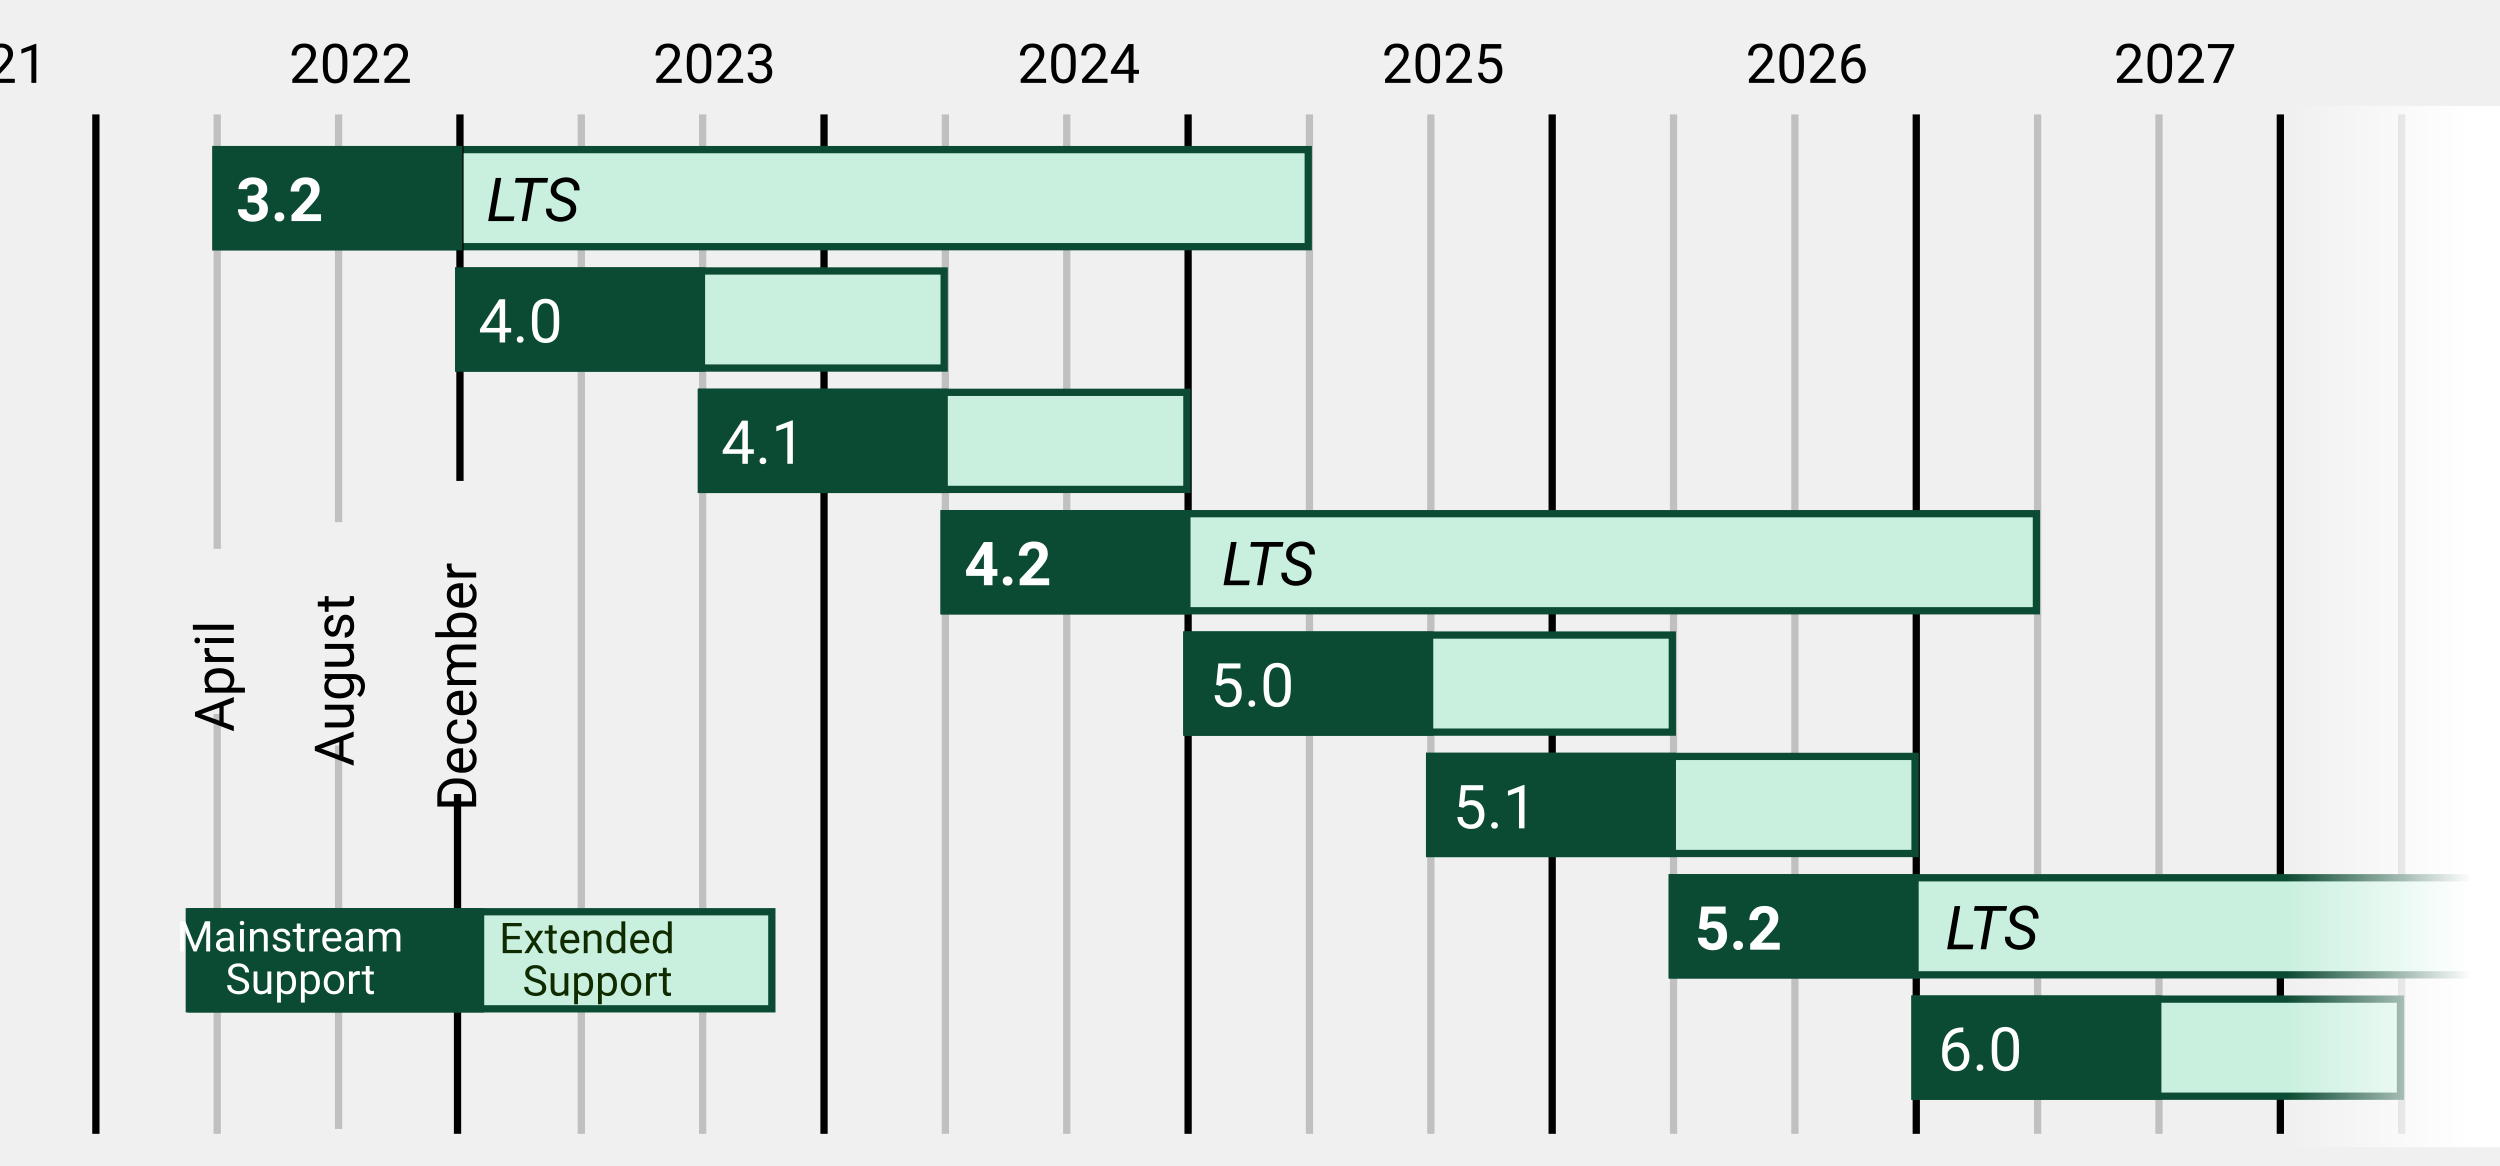
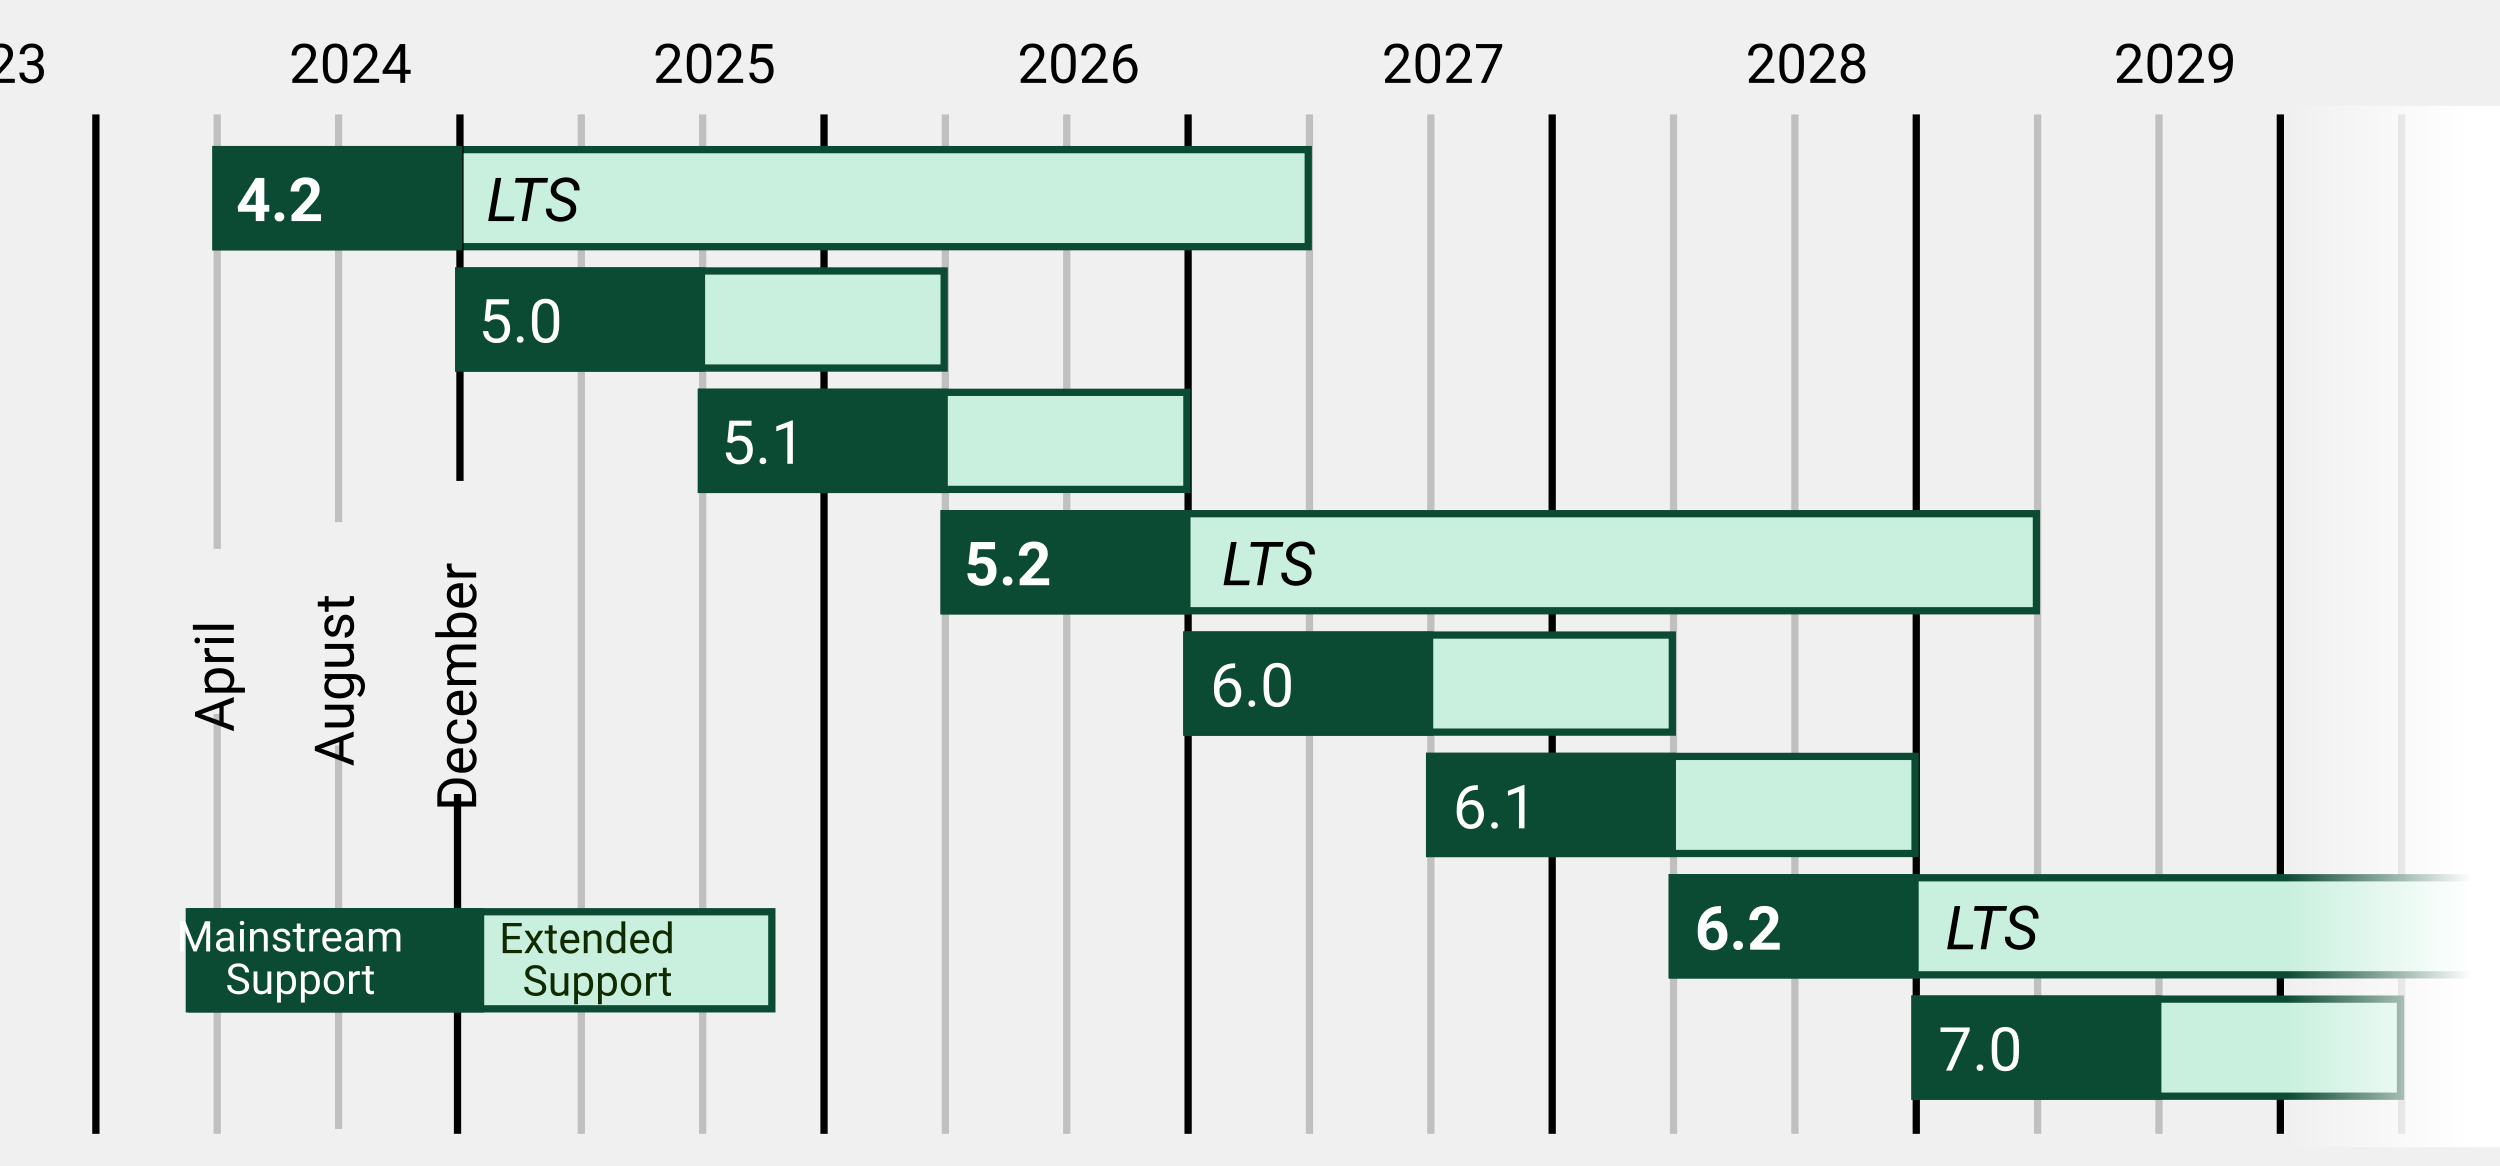
<svg xmlns="http://www.w3.org/2000/svg" xmlns:xlink="http://www.w3.org/1999/xlink" version="1.1" id="svg2" viewBox="0 0 1030 480" height="480" width="1030">
  <defs id="defs4">
    <linearGradient id="linearGradient4365">
      <stop id="stop4367" offset="0" style="stop-color:#ffffff;stop-opacity:1;" />
      <stop id="stop4369" offset="1" style="stop-color:#ffffff;stop-opacity:0;" />
    </linearGradient>
    <linearGradient gradientTransform="matrix(1.425287,0,0,2.585526,-2481.597,-2045.485)" gradientUnits="userSpaceOnUse" y2="469.976" x2="1079.911" y1="469.976" x1="1026.752" id="linearGradient4371" xlink:href="#linearGradient4365" />
  </defs>
  <g transform="translate(0,-572.3622)" id="layer1">
    <g transform="matrix(1,0,0,1,-11,37)" id="timelinelines">
      <path transform="matrix(1,0,0,1,0,0)" style="stroke-linejoin:miter;stroke-opacity:1;fill-rule:evenodd;stroke:#000000;stroke-linecap:butt;stroke-miterlimit:4;stroke-dasharray:none;stroke-width:3.0;fill:none" d="M50.5 582.5L50.5 1002.5" id="path4146" />
      <path transform="matrix(1,0,0,1,0,0)" style="stroke-linejoin:miter;stroke-opacity:0.201;fill-rule:evenodd;stroke:#000000;stroke-linecap:butt;stroke-miterlimit:4;stroke-dasharray:none;stroke-width:3.0;fill:none" d="M150.5 582.5L150.5 750.494" id="path4148" />
      <path transform="matrix(1,0,0,1,0,0)" style="stroke-linejoin:miter;stroke-opacity:0.201;fill-rule:evenodd;stroke:#000000;stroke-linecap:butt;stroke-miterlimit:4;stroke-dasharray:none;stroke-width:3.0;fill:none" d="M250.5 582.5L250.5 1002.5" id="path4146-1" />
      <path transform="matrix(1,0,0,1,0,0)" style="stroke-linejoin:miter;stroke-opacity:1;fill-rule:evenodd;stroke:#000000;stroke-linecap:butt;stroke-miterlimit:4;stroke-dasharray:none;stroke-width:3.0;fill:none" d="M350.5 582.5L350.5 1002.5" id="path4148-7" />
      <path transform="matrix(1,0,0,1,0,0)" style="stroke-linejoin:miter;stroke-opacity:0.201;fill-rule:evenodd;stroke:#000000;stroke-linecap:butt;stroke-miterlimit:4;stroke-dasharray:none;stroke-width:3.0;fill:none" d="M450.5 582.5L450.5 1002.5" id="path4146-6" />
      <path transform="matrix(1,0,0,1,0,0)" style="stroke-linejoin:miter;stroke-opacity:0.201;fill-rule:evenodd;stroke:#000000;stroke-linecap:butt;stroke-miterlimit:4;stroke-dasharray:none;stroke-width:3.0;fill:none" d="M550.5 582.5L550.5 1002.5" id="path4148-6" />
      <path transform="matrix(1,0,0,1,0,0)" style="stroke-linejoin:miter;stroke-opacity:1;fill-rule:evenodd;stroke:#000000;stroke-linecap:butt;stroke-miterlimit:4;stroke-dasharray:none;stroke-width:3.0;fill:none" d="M650.5 582.5L650.5 1002.5" id="path4146-1-2" />
      <path transform="matrix(1,0,0,1,0,0)" style="stroke-linejoin:miter;stroke-opacity:0.201;fill-rule:evenodd;stroke:#000000;stroke-linecap:butt;stroke-miterlimit:4;stroke-dasharray:none;stroke-width:3.0;fill:none" d="M750.5 582.5L750.5 1002.5" id="path4148-7-2" />
      <path transform="matrix(1,0,0,1,0,0)" style="stroke-linejoin:miter;stroke-opacity:0.201;fill-rule:evenodd;stroke:#000000;stroke-linecap:butt;stroke-miterlimit:4;stroke-dasharray:none;stroke-width:3.0;fill:none" d="M850.5 582.5L850.5 1002.5" id="path4146-7" />
      <path transform="matrix(1,0,0,1,0,0)" style="stroke-linejoin:miter;stroke-opacity:1;fill-rule:evenodd;stroke:#000000;stroke-linecap:butt;stroke-miterlimit:4;stroke-dasharray:none;stroke-width:3.0;fill:none" d="M950.5 582.5L950.5 1002.5" id="path4148-2" />
      <path transform="matrix(1,0,0,1,0,0)" style="stroke-linejoin:miter;stroke-opacity:0.201;fill-rule:evenodd;stroke:#000000;stroke-linecap:butt;stroke-miterlimit:4;stroke-dasharray:none;stroke-width:3.0;fill:none" d="M1050.5 582.5L1050.5 1002.5" id="path4146-1-21" />
      <path transform="matrix(1,0,0,1,0,0)" style="stroke-linejoin:miter;stroke-opacity:0.201;fill-rule:evenodd;stroke:#000000;stroke-linecap:butt;stroke-miterlimit:4;stroke-dasharray:none;stroke-width:3.0;fill:none" d="M1150.5 582.5L1150.5 1002.5" id="path4148-7-3" />
      <path transform="matrix(1,0,0,1,0,0)" style="stroke-linejoin:miter;stroke-opacity:0.201;fill-rule:evenodd;stroke:#000000;stroke-linecap:butt;stroke-miterlimit:4;stroke-dasharray:none;stroke-width:3.0;fill:none" d="M100.5 582.5L100.5 761.493" id="path4146-4" />
      <path transform="matrix(1,0,0,1,0,0)" style="stroke-linejoin:miter;stroke-opacity:0.201;fill-rule:evenodd;stroke:#000000;stroke-linecap:butt;stroke-miterlimit:4;stroke-dasharray:none;stroke-width:3.0;fill:none" d="M300.5 582.5L300.5 1002.5" id="path4146-1-1" />
      <path transform="matrix(1,0,0,1,0,0)" style="stroke-linejoin:miter;stroke-opacity:0.201;fill-rule:evenodd;stroke:#000000;stroke-linecap:butt;stroke-miterlimit:4;stroke-dasharray:none;stroke-width:3.0;fill:none" d="M400.5 582.5L400.5 1002.5" id="path4148-7-28" />
      <path transform="matrix(1,0,0,1,0,0)" style="stroke-linejoin:miter;stroke-opacity:1;fill-rule:evenodd;stroke:#000000;stroke-linecap:butt;stroke-miterlimit:4;stroke-dasharray:none;stroke-width:3.0;fill:none" d="M500.5 582.5L500.5 1002.5" id="path4146-6-0" />
      <path transform="matrix(1,0,0,1,0,0)" style="stroke-linejoin:miter;stroke-opacity:0.201;fill-rule:evenodd;stroke:#000000;stroke-linecap:butt;stroke-miterlimit:4;stroke-dasharray:none;stroke-width:3.0;fill:none" d="M600.5 582.5L600.5 1002.5" id="path4148-6-8" />
      <path transform="matrix(1,0,0,1,0,0)" style="stroke-linejoin:miter;stroke-opacity:0.201;fill-rule:evenodd;stroke:#000000;stroke-linecap:butt;stroke-miterlimit:4;stroke-dasharray:none;stroke-width:3.0;fill:none" d="M700.5 582.5L700.5 1002.5" id="path4146-1-2-6" />
      <path transform="matrix(1,0,0,1,0,0)" style="stroke-linejoin:miter;stroke-opacity:1;fill-rule:evenodd;stroke:#000000;stroke-linecap:butt;stroke-miterlimit:4;stroke-dasharray:none;stroke-width:3.0;fill:none" d="M800.5 582.5L800.5 1002.5" id="path4148-7-2-2" />
      <path transform="matrix(1,0,0,1,0,0)" style="stroke-linejoin:miter;stroke-opacity:0.201;fill-rule:evenodd;stroke:#000000;stroke-linecap:butt;stroke-miterlimit:4;stroke-dasharray:none;stroke-width:3.0;fill:none" d="M900.5 582.5L900.5 1002.5" id="path4146-7-6" />
      <path transform="matrix(1,0,0,1,0,0)" style="stroke-linejoin:miter;stroke-opacity:0.201;fill-rule:evenodd;stroke:#000000;stroke-linecap:butt;stroke-miterlimit:4;stroke-dasharray:none;stroke-width:3.0;fill:none" d="M1000.5 582.5L1000.5 1002.5" id="path4148-2-9" />
      <path transform="matrix(1,0,0,1,0,0)" style="stroke-linejoin:miter;stroke-opacity:0.201;fill-rule:evenodd;stroke:#000000;stroke-linecap:butt;stroke-miterlimit:4;stroke-dasharray:none;stroke-width:3.0;fill:none" d="M1100.5 582.5L1100.5 1002.5" id="path4146-1-21-7" />
      <path transform="matrix(1,0,0,1,0,0)" style="stroke-linejoin:miter;stroke-opacity:1;fill-rule:evenodd;stroke:#000000;stroke-linecap:butt;stroke-miterlimit:4;stroke-dasharray:none;stroke-width:3.0;fill:none" d="M1200.5 582.5L1200.5 1002.5" id="path4148-7-3-3" />
      <path transform="matrix(1,0,0,1,0,0)" style="stroke-linejoin:miter;stroke-opacity:1;fill-rule:evenodd;stroke:#000000;stroke-linecap:butt;stroke-miterlimit:4;stroke-dasharray:none;stroke-width:3.0;fill:none" d="M199.5 862.5L199.5 1002.49" id="path4148-9-7" />
      <path transform="matrix(1,0,0,1,0,0)" style="stroke-linejoin:miter;stroke-opacity:0.201;fill-rule:evenodd;stroke:#000000;stroke-linecap:butt;stroke-miterlimit:4;stroke-dasharray:none;stroke-width:3.0;fill:none" d="M150.5 842.5L150.5 1000.491" id="path4148-91" />
      <path transform="matrix(1,0,0,1,0,0)" style="stroke-linejoin:miter;stroke-opacity:0.201;fill-rule:evenodd;stroke:#000000;stroke-linecap:butt;stroke-miterlimit:4;stroke-dasharray:none;stroke-width:3.0;fill:none" d="M100.5 829.5L100.5 1002.502" id="path4146-4-5" />
    </g>
    <g transform="matrix(1,0,0,1,-11,37)" id="years">
      <text xml:space="preserve" style="font-style:normal;font-variant:normal;font-weight:normal;font-stretch:normal;font-size:40px;line-height:125%;font-family:Roboto;-inkscape-font-specification:Roboto;text-align:center;letter-spacing:0px;word-spacing:0px;text-anchor:middle;fill:#000000;fill-opacity:1;stroke:none;stroke-width:1px;stroke-linecap:butt;stroke-linejoin:miter;stroke-opacity:1" x="49.945" y="569.505" id="text4252">
-         <tspan x="49.945" y="569.505" style="font-style:normal;font-variant:normal;font-weight:normal;font-stretch:normal;font-size:22.5px;font-family:Roboto;-inkscape-font-specification:Roboto;text-align:center;text-anchor:middle" id="tspan4256">2021</tspan>
+         <tspan x="49.945" y="569.505" style="font-style:normal;font-variant:normal;font-weight:normal;font-stretch:normal;font-size:22.5px;font-family:Roboto;-inkscape-font-specification:Roboto;text-align:center;text-anchor:middle" id="tspan4256">2023</tspan>
        <tspan x="49.945" y="597.63" style="font-style:normal;font-variant:normal;font-weight:normal;font-stretch:normal;font-size:22.5px;font-family:Roboto;-inkscape-font-specification:Roboto;text-align:center;text-anchor:middle" id="tspan4260" />
      </text>
      <text xml:space="preserve" style="font-style:normal;font-variant:normal;font-weight:normal;font-stretch:normal;font-size:40px;line-height:125%;font-family:Roboto;-inkscape-font-specification:Roboto;text-align:center;letter-spacing:0px;word-spacing:0px;text-anchor:middle;fill:#000000;fill-opacity:1;stroke:none;stroke-width:1px;stroke-linecap:butt;stroke-linejoin:miter;stroke-opacity:1" x="200.038" y="569.505" id="text4252-5">
-         <tspan x="200.038" y="569.505" style="font-style:normal;font-variant:normal;font-weight:normal;font-stretch:normal;font-size:22.5px;font-family:Roboto;-inkscape-font-specification:Roboto;text-align:center;text-anchor:middle" id="tspan4256-3">2022</tspan>
+         <tspan x="200.038" y="569.505" style="font-style:normal;font-variant:normal;font-weight:normal;font-stretch:normal;font-size:22.5px;font-family:Roboto;-inkscape-font-specification:Roboto;text-align:center;text-anchor:middle" id="tspan4256-3">2024</tspan>
        <tspan x="200.038" y="597.63" style="font-style:normal;font-variant:normal;font-weight:normal;font-stretch:normal;font-size:22.5px;font-family:Roboto;-inkscape-font-specification:Roboto;text-align:center;text-anchor:middle" id="tspan4260-3" />
      </text>
      <text xml:space="preserve" style="font-style:normal;font-variant:normal;font-weight:normal;font-stretch:normal;font-size:40px;line-height:125%;font-family:Roboto;-inkscape-font-specification:Roboto;text-align:center;letter-spacing:0px;word-spacing:0px;text-anchor:middle;fill:#000000;fill-opacity:1;stroke:none;stroke-width:1px;stroke-linecap:butt;stroke-linejoin:miter;stroke-opacity:1" x="349.989" y="569.505" id="text4252-7">
-         <tspan x="349.989" y="569.505" style="font-style:normal;font-variant:normal;font-weight:normal;font-stretch:normal;font-size:22.5px;font-family:Roboto;-inkscape-font-specification:Roboto;text-align:center;text-anchor:middle" id="tspan4256-9">2023</tspan>
+         <tspan x="349.989" y="569.505" style="font-style:normal;font-variant:normal;font-weight:normal;font-stretch:normal;font-size:22.5px;font-family:Roboto;-inkscape-font-specification:Roboto;text-align:center;text-anchor:middle" id="tspan4256-9">2025</tspan>
        <tspan x="349.989" y="597.63" style="font-style:normal;font-variant:normal;font-weight:normal;font-stretch:normal;font-size:22.5px;font-family:Roboto;-inkscape-font-specification:Roboto;text-align:center;text-anchor:middle" id="tspan4260-4" />
      </text>
      <text xml:space="preserve" style="font-style:normal;font-variant:normal;font-weight:normal;font-stretch:normal;font-size:40px;line-height:125%;font-family:Roboto;-inkscape-font-specification:Roboto;text-align:center;letter-spacing:0px;word-spacing:0px;text-anchor:middle;fill:#000000;fill-opacity:1;stroke:none;stroke-width:1px;stroke-linecap:butt;stroke-linejoin:miter;stroke-opacity:1" x="500.115" y="569.505" id="text4252-8">
-         <tspan x="500.115" y="569.505" style="font-style:normal;font-variant:normal;font-weight:normal;font-stretch:normal;font-size:22.5px;font-family:Roboto;-inkscape-font-specification:Roboto;text-align:center;text-anchor:middle" id="tspan4256-6">2024</tspan>
+         <tspan x="500.115" y="569.505" style="font-style:normal;font-variant:normal;font-weight:normal;font-stretch:normal;font-size:22.5px;font-family:Roboto;-inkscape-font-specification:Roboto;text-align:center;text-anchor:middle" id="tspan4256-6">2026</tspan>
        <tspan x="500.115" y="597.63" style="font-style:normal;font-variant:normal;font-weight:normal;font-stretch:normal;font-size:22.5px;font-family:Roboto;-inkscape-font-specification:Roboto;text-align:center;text-anchor:middle" id="tspan4260-7" />
      </text>
      <text xml:space="preserve" style="font-style:normal;font-variant:normal;font-weight:normal;font-stretch:normal;font-size:40px;line-height:125%;font-family:Roboto;-inkscape-font-specification:Roboto;text-align:center;letter-spacing:0px;word-spacing:0px;text-anchor:middle;fill:#000000;fill-opacity:1;stroke:none;stroke-width:1px;stroke-linecap:butt;stroke-linejoin:miter;stroke-opacity:1" x="650.236" y="569.505" id="text4252-0">
-         <tspan x="650.236" y="569.505" style="font-style:normal;font-variant:normal;font-weight:normal;font-stretch:normal;font-size:22.5px;font-family:Roboto;-inkscape-font-specification:Roboto;text-align:center;text-anchor:middle" id="tspan4256-8">2025</tspan>
+         <tspan x="650.236" y="569.505" style="font-style:normal;font-variant:normal;font-weight:normal;font-stretch:normal;font-size:22.5px;font-family:Roboto;-inkscape-font-specification:Roboto;text-align:center;text-anchor:middle" id="tspan4256-8">2027</tspan>
        <tspan x="650.236" y="597.63" style="font-style:normal;font-variant:normal;font-weight:normal;font-stretch:normal;font-size:22.5px;font-family:Roboto;-inkscape-font-specification:Roboto;text-align:center;text-anchor:middle" id="tspan4260-48" />
      </text>
      <text xml:space="preserve" style="font-style:normal;font-variant:normal;font-weight:normal;font-stretch:normal;font-size:40px;line-height:125%;font-family:Roboto;-inkscape-font-specification:Roboto;letter-spacing:0px;word-spacing:0px;fill:#000000;fill-opacity:1;stroke:none;stroke-width:1px;stroke-linecap:butt;stroke-linejoin:miter;stroke-opacity:1" x="800.137" y="569.505" id="text4252-87">
-         <tspan x="800.137" y="569.505" style="font-style:normal;font-variant:normal;font-weight:normal;font-stretch:normal;font-size:22.5px;font-family:Roboto;-inkscape-font-specification:Roboto;text-align:center;text-anchor:middle" id="tspan4256-35">2026</tspan>
+         <tspan x="800.137" y="569.505" style="font-style:normal;font-variant:normal;font-weight:normal;font-stretch:normal;font-size:22.5px;font-family:Roboto;-inkscape-font-specification:Roboto;text-align:center;text-anchor:middle" id="tspan4256-35">2028</tspan>
        <tspan x="800.137" y="597.63" style="font-style:normal;font-variant:normal;font-weight:normal;font-stretch:normal;font-size:22.5px;font-family:Roboto;-inkscape-font-specification:Roboto;text-align:center;text-anchor:middle" id="tspan4250" />
        <tspan x="800.137" y="625.755" style="font-style:normal;font-variant:normal;font-weight:normal;font-stretch:normal;font-size:22.5px;font-family:Roboto;-inkscape-font-specification:Roboto;text-align:center;text-anchor:middle" id="tspan4260-1" />
      </text>
      <text xml:space="preserve" style="font-style:normal;font-variant:normal;font-weight:normal;font-stretch:normal;font-size:40px;line-height:125%;font-family:Roboto;-inkscape-font-specification:Roboto;text-align:center;letter-spacing:0px;word-spacing:0px;text-anchor:middle;fill:#000000;fill-opacity:1;stroke:none;stroke-width:1px;stroke-linecap:butt;stroke-linejoin:miter;stroke-opacity:1" x="951.813" y="569.505" id="text4252-87-5">
-         <tspan x="951.813" y="569.505" style="font-style:normal;font-variant:normal;font-weight:normal;font-stretch:normal;font-size:22.5px;font-family:Roboto;-inkscape-font-specification:Roboto;text-align:center;text-anchor:middle" id="tspan4256-35-5">2027</tspan>
+         <tspan x="951.813" y="569.505" style="font-style:normal;font-variant:normal;font-weight:normal;font-stretch:normal;font-size:22.5px;font-family:Roboto;-inkscape-font-specification:Roboto;text-align:center;text-anchor:middle" id="tspan4256-35-5">2029</tspan>
        <tspan x="951.813" y="597.63" style="font-style:normal;font-variant:normal;font-weight:normal;font-stretch:normal;font-size:22.5px;font-family:Roboto;-inkscape-font-specification:Roboto;text-align:center;text-anchor:middle" id="tspan4260-1-7" />
      </text>
    </g>
    <g transform="matrix(1,0,0,1,0,0)" id="months">
      <text xml:space="preserve" style="font-style:normal;font-variant:normal;font-weight:normal;font-stretch:normal;font-size:22.5px;line-height:125%;font-family:Roboto;-inkscape-font-specification:Roboto;text-align:center;letter-spacing:0px;word-spacing:0px;text-anchor:middle;fill:#000000;fill-opacity:1;stroke:none;stroke-width:1px;stroke-linecap:butt;stroke-linejoin:miter;stroke-opacity:1" x="-831.464" y="96.331" id="text4617" transform="matrix(0,-1,1,0,0,0)">
        <tspan id="tspan4619" x="-831.464" y="96.331">April</tspan>
      </text>
      <text xml:space="preserve" style="font-style:normal;font-variant:normal;font-weight:normal;font-stretch:normal;font-size:22.5px;line-height:125%;font-family:Roboto;-inkscape-font-specification:Roboto;text-align:center;letter-spacing:0px;word-spacing:0px;text-anchor:middle;fill:#000000;fill-opacity:1;stroke:none;stroke-width:1px;stroke-linecap:butt;stroke-linejoin:miter;stroke-opacity:1" x="-833.103" y="145.706" id="text4621" transform="matrix(0,-1,1,0,0,0)">
        <tspan id="tspan4623" x="-833.103" y="145.706">August</tspan>
      </text>
      <text xml:space="preserve" style="font-style:normal;font-variant:normal;font-weight:normal;font-stretch:normal;font-size:22.5px;line-height:125%;font-family:Roboto;-inkscape-font-specification:Roboto;text-align:center;letter-spacing:0px;word-spacing:0px;text-anchor:middle;fill:#000000;fill-opacity:1;stroke:none;stroke-width:1px;stroke-linecap:butt;stroke-linejoin:miter;stroke-opacity:1" x="-835.821" y="196.175" id="text4625" transform="matrix(0,-1,1,0,0,0)">
        <tspan x="-835.821" y="196.175" id="tspan4629">December</tspan>
      </text>
    </g>
    <g transform="matrix(1,0,0,1,-11,37)" style="fill:#c9f0df;fill-opacity:1;stroke:#0c4b33;stroke-width:3;stroke-miterlimit:4;stroke-dasharray:none;stroke-opacity:1" id="extsupport">
-       <rect transform="matrix(1,0,0,1,0,0)" id="dj111-xs" width="450.0" height="40.0" x="100.0" y="597.0" />
-       <rect transform="matrix(1,0,0,1,0,0)" id="dj20-xs" width="200.0" height="40.0" x="200.0" y="647.0" />
-       <rect transform="matrix(1,0,0,1,0,0)" id="dj21-xs" width="200.0" height="40.0" x="300.0" y="697.0" />
-       <rect transform="matrix(1,0,0,1,0,0)" id="dj22-xs" width="450.0" height="40.0" x="400.0" y="747.0" />
-       <rect transform="matrix(1,0,0,1,0,0)" id="dj30-xs" width="200.0" height="40.0" x="500.0" y="797.0" />
-       <rect transform="matrix(1,0,0,1,0,0)" id="dj31-xs" width="200.0" height="40.0" x="600.0" y="847.0" />
-       <rect transform="matrix(1,0,0,1,0,0)" id="dj32-xs" width="450.0" height="40.0" x="700.0" y="897.0" />
-       <rect transform="matrix(1,0,0,1,0,0)" id="dj40-xs" width="200.0" height="40.0" x="800.0" y="947.0" />
+       <rect transform="matrix(1,0,0,1,0,0)" id="dj42-xs" width="450.0" height="40.0" x="100.0" y="597.0" />
+       <rect transform="matrix(1,0,0,1,0,0)" id="dj50-xs" width="200.0" height="40.0" x="200.0" y="647.0" />
+       <rect transform="matrix(1,0,0,1,0,0)" id="dj51-xs" width="200.0" height="40.0" x="300.0" y="697.0" />
+       <rect transform="matrix(1,0,0,1,0,0)" id="dj52-xs" width="450.0" height="40.0" x="400.0" y="747.0" />
+       <rect transform="matrix(1,0,0,1,0,0)" id="dj60-xs" width="200.0" height="40.0" x="500.0" y="797.0" />
+       <rect transform="matrix(1,0,0,1,0,0)" id="dj61-xs" width="200.0" height="40.0" x="600.0" y="847.0" />
+       <rect transform="matrix(1,0,0,1,0,0)" id="dj62-xs" width="450.0" height="40.0" x="700.0" y="897.0" />
+       <rect transform="matrix(1,0,0,1,0,0)" id="dj70-xs" width="200.0" height="40.0" x="800.0" y="947.0" />
      <rect transform="matrix(1,0,0,1,0,0)" id="legend-xs" width="239.0" height="40.0" x="90.0" y="911.0" />
    </g>
    <path transform="matrix(1,0,0,1,0,0)" id="path4148-9" d="M189.5 619.5L189.5 770.505" style="stroke-linejoin:miter;stroke-opacity:1;fill-rule:evenodd;stroke:#000000;stroke-linecap:butt;stroke-miterlimit:4;stroke-dasharray:none;stroke-width:3.0;fill:none" />
    <g style="fill:#0c4b33;fill-opacity:1;stroke:#0c4b33;stroke-opacity:1;stroke-width:3;stroke-miterlimit:4;stroke-dasharray:none" transform="matrix(1,0,0,1,-11,37)" id="mainsupport">
      <rect transform="matrix(1,0,0,1,0,0)" id="dj111-ms" width="100.0" height="40.0" x="100.0" y="597.0" />
      <rect transform="matrix(1,0,0,1,0,0)" id="dj20-ms" width="100.0" height="40.0" x="200.0" y="647.0" />
      <rect transform="matrix(1,0,0,1,0,0)" id="dj21-ms" width="100.0" height="40.0" x="300.0" y="697.0" />
      <rect transform="matrix(1,0,0,1,0,0)" id="dj22-ms" width="100.0" height="40.0" x="400.0" y="747.0" />
      <rect transform="matrix(1,0,0,1,0,0)" id="dj30-ms" width="100.0" height="40.0" x="500.0" y="797.0" />
      <rect transform="matrix(1,0,0,1,0,0)" id="dj31-ms" width="100.0" height="40.0" x="600.0" y="847.0" />
      <rect transform="matrix(1,0,0,1,0,0)" id="dj32-ms" width="100.0" height="40.0" x="700.0" y="897.0" />
      <rect transform="matrix(1,0,0,1,0,0)" id="dj40-ms" width="100.0" height="40.0" x="800.0" y="947.0" />
      <rect transform="matrix(1,0,0,1,0,0)" id="legend-ms" width="120.0" height="40.0" x="89.0" y="911.0" />
    </g>
    <g transform="matrix(1,0,0,1,-11,37)" id="lts">
      <text id="text4533" y="626.45" x="211.406" style="font-style:italic;font-variant:normal;font-weight:normal;font-stretch:normal;font-size:40px;line-height:125%;font-family:Roboto;-inkscape-font-specification:'Roboto Italic';letter-spacing:0px;word-spacing:0px;fill:#000000;fill-opacity:1;stroke:none;stroke-width:1px;stroke-linecap:butt;stroke-linejoin:miter;stroke-opacity:1" xml:space="preserve">
        <tspan style="font-style:italic;font-variant:normal;font-weight:normal;font-stretch:normal;font-size:25px;font-family:Roboto;-inkscape-font-specification:'Roboto Italic';fill:#000000;fill-opacity:1" y="626.45" x="211.406" id="tspan4535">LTS</tspan>
      </text>
      <text id="text4533-2" y="776.45" x="514.375" style="font-style:italic;font-variant:normal;font-weight:normal;font-stretch:normal;font-size:40px;line-height:125%;font-family:Roboto;-inkscape-font-specification:'Roboto Italic';letter-spacing:0px;word-spacing:0px;fill:#000000;fill-opacity:1;stroke:none;stroke-width:1px;stroke-linecap:butt;stroke-linejoin:miter;stroke-opacity:1" xml:space="preserve">
        <tspan style="font-style:italic;font-variant:normal;font-weight:normal;font-stretch:normal;font-size:25px;font-family:Roboto;-inkscape-font-specification:'Roboto Italic';fill:#000000;fill-opacity:1" y="776.45" x="514.375" id="tspan4535-9">LTS</tspan>
      </text>
      <text id="text4533-0" y="926.45" x="812.5" style="font-style:italic;font-variant:normal;font-weight:normal;font-stretch:normal;font-size:40px;line-height:125%;font-family:Roboto;-inkscape-font-specification:'Roboto Italic';letter-spacing:0px;word-spacing:0px;fill:#000000;fill-opacity:1;stroke:none;stroke-width:1px;stroke-linecap:butt;stroke-linejoin:miter;stroke-opacity:1" xml:space="preserve">
        <tspan style="font-style:italic;font-variant:normal;font-weight:normal;font-stretch:normal;font-size:25px;font-family:Roboto;-inkscape-font-specification:'Roboto Italic';fill:#000000;fill-opacity:1" y="926.45" x="812.5" id="tspan4535-5">LTS</tspan>
      </text>
    </g>
    <g transform="matrix(1,0,0,1,-11,37)" id="versions">
      <text xml:space="preserve" style="font-style:normal;font-variant:normal;font-weight:bold;font-stretch:normal;font-size:40px;line-height:125%;font-family:Roboto;-inkscape-font-specification:'Roboto Bold';letter-spacing:0px;word-spacing:0px;fill:#ffffff;fill-opacity:1;stroke:none;stroke-width:1px;stroke-linecap:butt;stroke-linejoin:miter;stroke-opacity:1" x="108.253" y="626.45" id="text4361">
-         <tspan id="tspan4363" x="108.253" y="626.45" style="font-style:normal;font-variant:normal;font-weight:bold;font-stretch:normal;font-size:25px;font-family:Roboto;-inkscape-font-specification:'Roboto Bold';fill:#ffffff;fill-opacity:1">3.2</tspan>
+         <tspan id="tspan4363" x="108.253" y="626.45" style="font-style:normal;font-variant:normal;font-weight:bold;font-stretch:normal;font-size:25px;font-family:Roboto;-inkscape-font-specification:'Roboto Bold';fill:#ffffff;fill-opacity:1">4.2</tspan>
      </text>
      <text xml:space="preserve" style="font-style:normal;font-variant:normal;font-weight:normal;font-stretch:normal;font-size:40px;line-height:125%;font-family:Roboto;-inkscape-font-specification:Roboto;letter-spacing:0px;word-spacing:0px;fill:#ffffff;fill-opacity:1;stroke:none;stroke-width:1px;stroke-linecap:butt;stroke-linejoin:miter;stroke-opacity:1" x="208.106" y="676.456" id="text4361-2">
-         <tspan id="tspan4363-8" x="208.106" y="676.456" style="font-style:normal;font-variant:normal;font-weight:normal;font-stretch:normal;font-size:25px;font-family:Roboto;-inkscape-font-specification:Roboto;fill:#ffffff;fill-opacity:1">4.0</tspan>
+         <tspan id="tspan4363-8" x="208.106" y="676.456" style="font-style:normal;font-variant:normal;font-weight:normal;font-stretch:normal;font-size:25px;font-family:Roboto;-inkscape-font-specification:Roboto;fill:#ffffff;fill-opacity:1">5.0</tspan>
      </text>
      <text xml:space="preserve" style="font-style:normal;font-variant:normal;font-weight:normal;font-stretch:normal;font-size:40px;line-height:125%;font-family:Roboto;-inkscape-font-specification:Roboto;letter-spacing:0px;word-spacing:0px;fill:#ffffff;fill-opacity:1;stroke:none;stroke-width:1px;stroke-linecap:butt;stroke-linejoin:miter;stroke-opacity:1" x="308.106" y="726.444" id="text4361-8">
-         <tspan id="tspan4363-1" x="308.106" y="726.444" style="font-style:normal;font-variant:normal;font-weight:normal;font-stretch:normal;font-size:25px;font-family:Roboto;-inkscape-font-specification:Roboto;fill:#ffffff;fill-opacity:1">4.1</tspan>
+         <tspan id="tspan4363-1" x="308.106" y="726.444" style="font-style:normal;font-variant:normal;font-weight:normal;font-stretch:normal;font-size:25px;font-family:Roboto;-inkscape-font-specification:Roboto;fill:#ffffff;fill-opacity:1">5.1</tspan>
      </text>
      <text xml:space="preserve" style="font-style:normal;font-variant:normal;font-weight:bold;font-stretch:normal;font-size:40px;line-height:125%;font-family:Roboto;-inkscape-font-specification:'Roboto Bold';letter-spacing:0px;word-spacing:0px;fill:#ffffff;fill-opacity:1;stroke:none;stroke-width:1px;stroke-linecap:butt;stroke-linejoin:miter;stroke-opacity:1" x="408.253" y="776.475" id="text4361-3">
-         <tspan id="tspan4363-0" x="408.253" y="776.475" style="font-style:normal;font-variant:normal;font-weight:bold;font-stretch:normal;font-size:25px;font-family:Roboto;-inkscape-font-specification:'Roboto Bold';fill:#ffffff;fill-opacity:1">4.2</tspan>
+         <tspan id="tspan4363-0" x="408.253" y="776.475" style="font-style:normal;font-variant:normal;font-weight:bold;font-stretch:normal;font-size:25px;font-family:Roboto;-inkscape-font-specification:'Roboto Bold';fill:#ffffff;fill-opacity:1">5.2</tspan>
      </text>
      <text xml:space="preserve" style="font-style:normal;font-variant:normal;font-weight:normal;font-stretch:normal;font-size:40px;line-height:125%;font-family:Roboto;-inkscape-font-specification:Roboto;letter-spacing:0px;word-spacing:0px;fill:#ffffff;fill-opacity:1;stroke:none;stroke-width:1px;stroke-linecap:butt;stroke-linejoin:miter;stroke-opacity:1" x="509.535" y="826.45" id="text4361-4">
-         <tspan id="tspan4363-3" x="509.535" y="826.45" style="font-style:normal;font-variant:normal;font-weight:normal;font-stretch:normal;font-size:25px;font-family:Roboto;-inkscape-font-specification:Roboto;fill:#ffffff;fill-opacity:1">5.0</tspan>
+         <tspan id="tspan4363-3" x="509.535" y="826.45" style="font-style:normal;font-variant:normal;font-weight:normal;font-stretch:normal;font-size:25px;font-family:Roboto;-inkscape-font-specification:Roboto;fill:#ffffff;fill-opacity:1">6.0</tspan>
      </text>
      <text xml:space="preserve" style="font-style:normal;font-variant:normal;font-weight:normal;font-stretch:normal;font-size:40px;line-height:125%;font-family:Roboto;-inkscape-font-specification:Roboto;letter-spacing:0px;word-spacing:0px;fill:#ffffff;fill-opacity:1;stroke:none;stroke-width:1px;stroke-linecap:butt;stroke-linejoin:miter;stroke-opacity:1" x="609.535" y="876.64" id="text4361-80">
-         <tspan id="tspan4363-34" x="609.535" y="876.64" style="font-style:normal;font-variant:normal;font-weight:normal;font-stretch:normal;font-size:25px;font-family:Roboto;-inkscape-font-specification:Roboto;fill:#ffffff;fill-opacity:1">5.1</tspan>
+         <tspan id="tspan4363-34" x="609.535" y="876.64" style="font-style:normal;font-variant:normal;font-weight:normal;font-stretch:normal;font-size:25px;font-family:Roboto;-inkscape-font-specification:Roboto;fill:#ffffff;fill-opacity:1">6.1</tspan>
      </text>
      <text xml:space="preserve" style="font-style:normal;font-variant:normal;font-weight:bold;font-stretch:normal;font-size:40px;line-height:125%;font-family:Roboto;-inkscape-font-specification:'Roboto Bold';letter-spacing:0px;word-spacing:0px;fill:#ffffff;fill-opacity:1;stroke:none;stroke-width:1px;stroke-linecap:butt;stroke-linejoin:miter;stroke-opacity:1" x="709.242" y="926.627" id="text4361-35">
-         <tspan id="tspan4363-7" x="709.242" y="926.627" style="font-style:normal;font-variant:normal;font-weight:bold;font-stretch:normal;font-size:25px;font-family:Roboto;-inkscape-font-specification:'Roboto Bold';fill:#ffffff;fill-opacity:1">5.2</tspan>
+         <tspan id="tspan4363-7" x="709.242" y="926.627" style="font-style:normal;font-variant:normal;font-weight:bold;font-stretch:normal;font-size:25px;font-family:Roboto;-inkscape-font-specification:'Roboto Bold';fill:#ffffff;fill-opacity:1">6.2</tspan>
      </text>
      <text xml:space="preserve" style="font-style:normal;font-variant:normal;font-weight:normal;font-stretch:normal;font-size:40px;line-height:125%;font-family:Roboto;-inkscape-font-specification:Roboto;letter-spacing:0px;word-spacing:0px;fill:#ffffff;fill-opacity:1;stroke:none;stroke-width:1px;stroke-linecap:butt;stroke-linejoin:miter;stroke-opacity:1" x="809.535" y="976.45" id="text4361-4-6">
-         <tspan id="tspan4363-3-8" x="809.535" y="976.45" style="font-style:normal;font-variant:normal;font-weight:normal;font-stretch:normal;font-size:25px;font-family:Roboto;-inkscape-font-specification:Roboto;fill:#ffffff;fill-opacity:1">6.0</tspan>
+         <tspan id="tspan4363-3-8" x="809.535" y="976.45" style="font-style:normal;font-variant:normal;font-weight:normal;font-stretch:normal;font-size:25px;font-family:Roboto;-inkscape-font-specification:Roboto;fill:#ffffff;fill-opacity:1">7.0</tspan>
      </text>
      <text xml:space="preserve" style="font-style:normal;font-variant:normal;font-weight:normal;font-stretch:normal;font-size:17.5px;line-height:100%;font-family:Roboto;-inkscape-font-specification:Roboto;text-align:center;letter-spacing:0px;word-spacing:0px;writing-mode:lr-tb;text-anchor:middle;fill:#ffffff;fill-opacity:1;stroke:none;stroke-width:1px;stroke-linecap:butt;stroke-linejoin:miter;stroke-opacity:1" x="149.987" y="927.362" id="text4700">
        <tspan x="149.987" y="927.362" id="tspan4704">Mainstream</tspan>
        <tspan x="149.987" y="944.862" id="tspan4708">Support</tspan>
      </text>
    </g>
    <text id="text4700-4" y="965.067" x="257.04" style="font-style:normal;font-variant:normal;font-weight:normal;font-stretch:normal;font-size:17.5px;line-height:100%;font-family:Roboto;-inkscape-font-specification:Roboto;text-align:center;letter-spacing:0px;word-spacing:0px;writing-mode:lr-tb;text-anchor:middle;fill:#112b00;fill-opacity:1;stroke:none;stroke-width:1px;stroke-linecap:butt;stroke-linejoin:miter;stroke-opacity:1" xml:space="preserve">
      <tspan id="tspan4704-4" y="965.067" x="257.04">Extended</tspan>
      <tspan id="tspan4708-9" y="982.567" x="257.04">Support</tspan>
    </text>
    <rect transform="matrix(-1,0,0,-1,0,0)" y="-1045.0" x="-1077.0" height="429.0" width="135.0" id="mistsoftime" style="fill:url(#linearGradient4371);fill-opacity:1;stroke:none;stroke-width:2;stroke-miterlimit:4;stroke-dasharray:none;stroke-opacity:1" />
  </g>
</svg>
